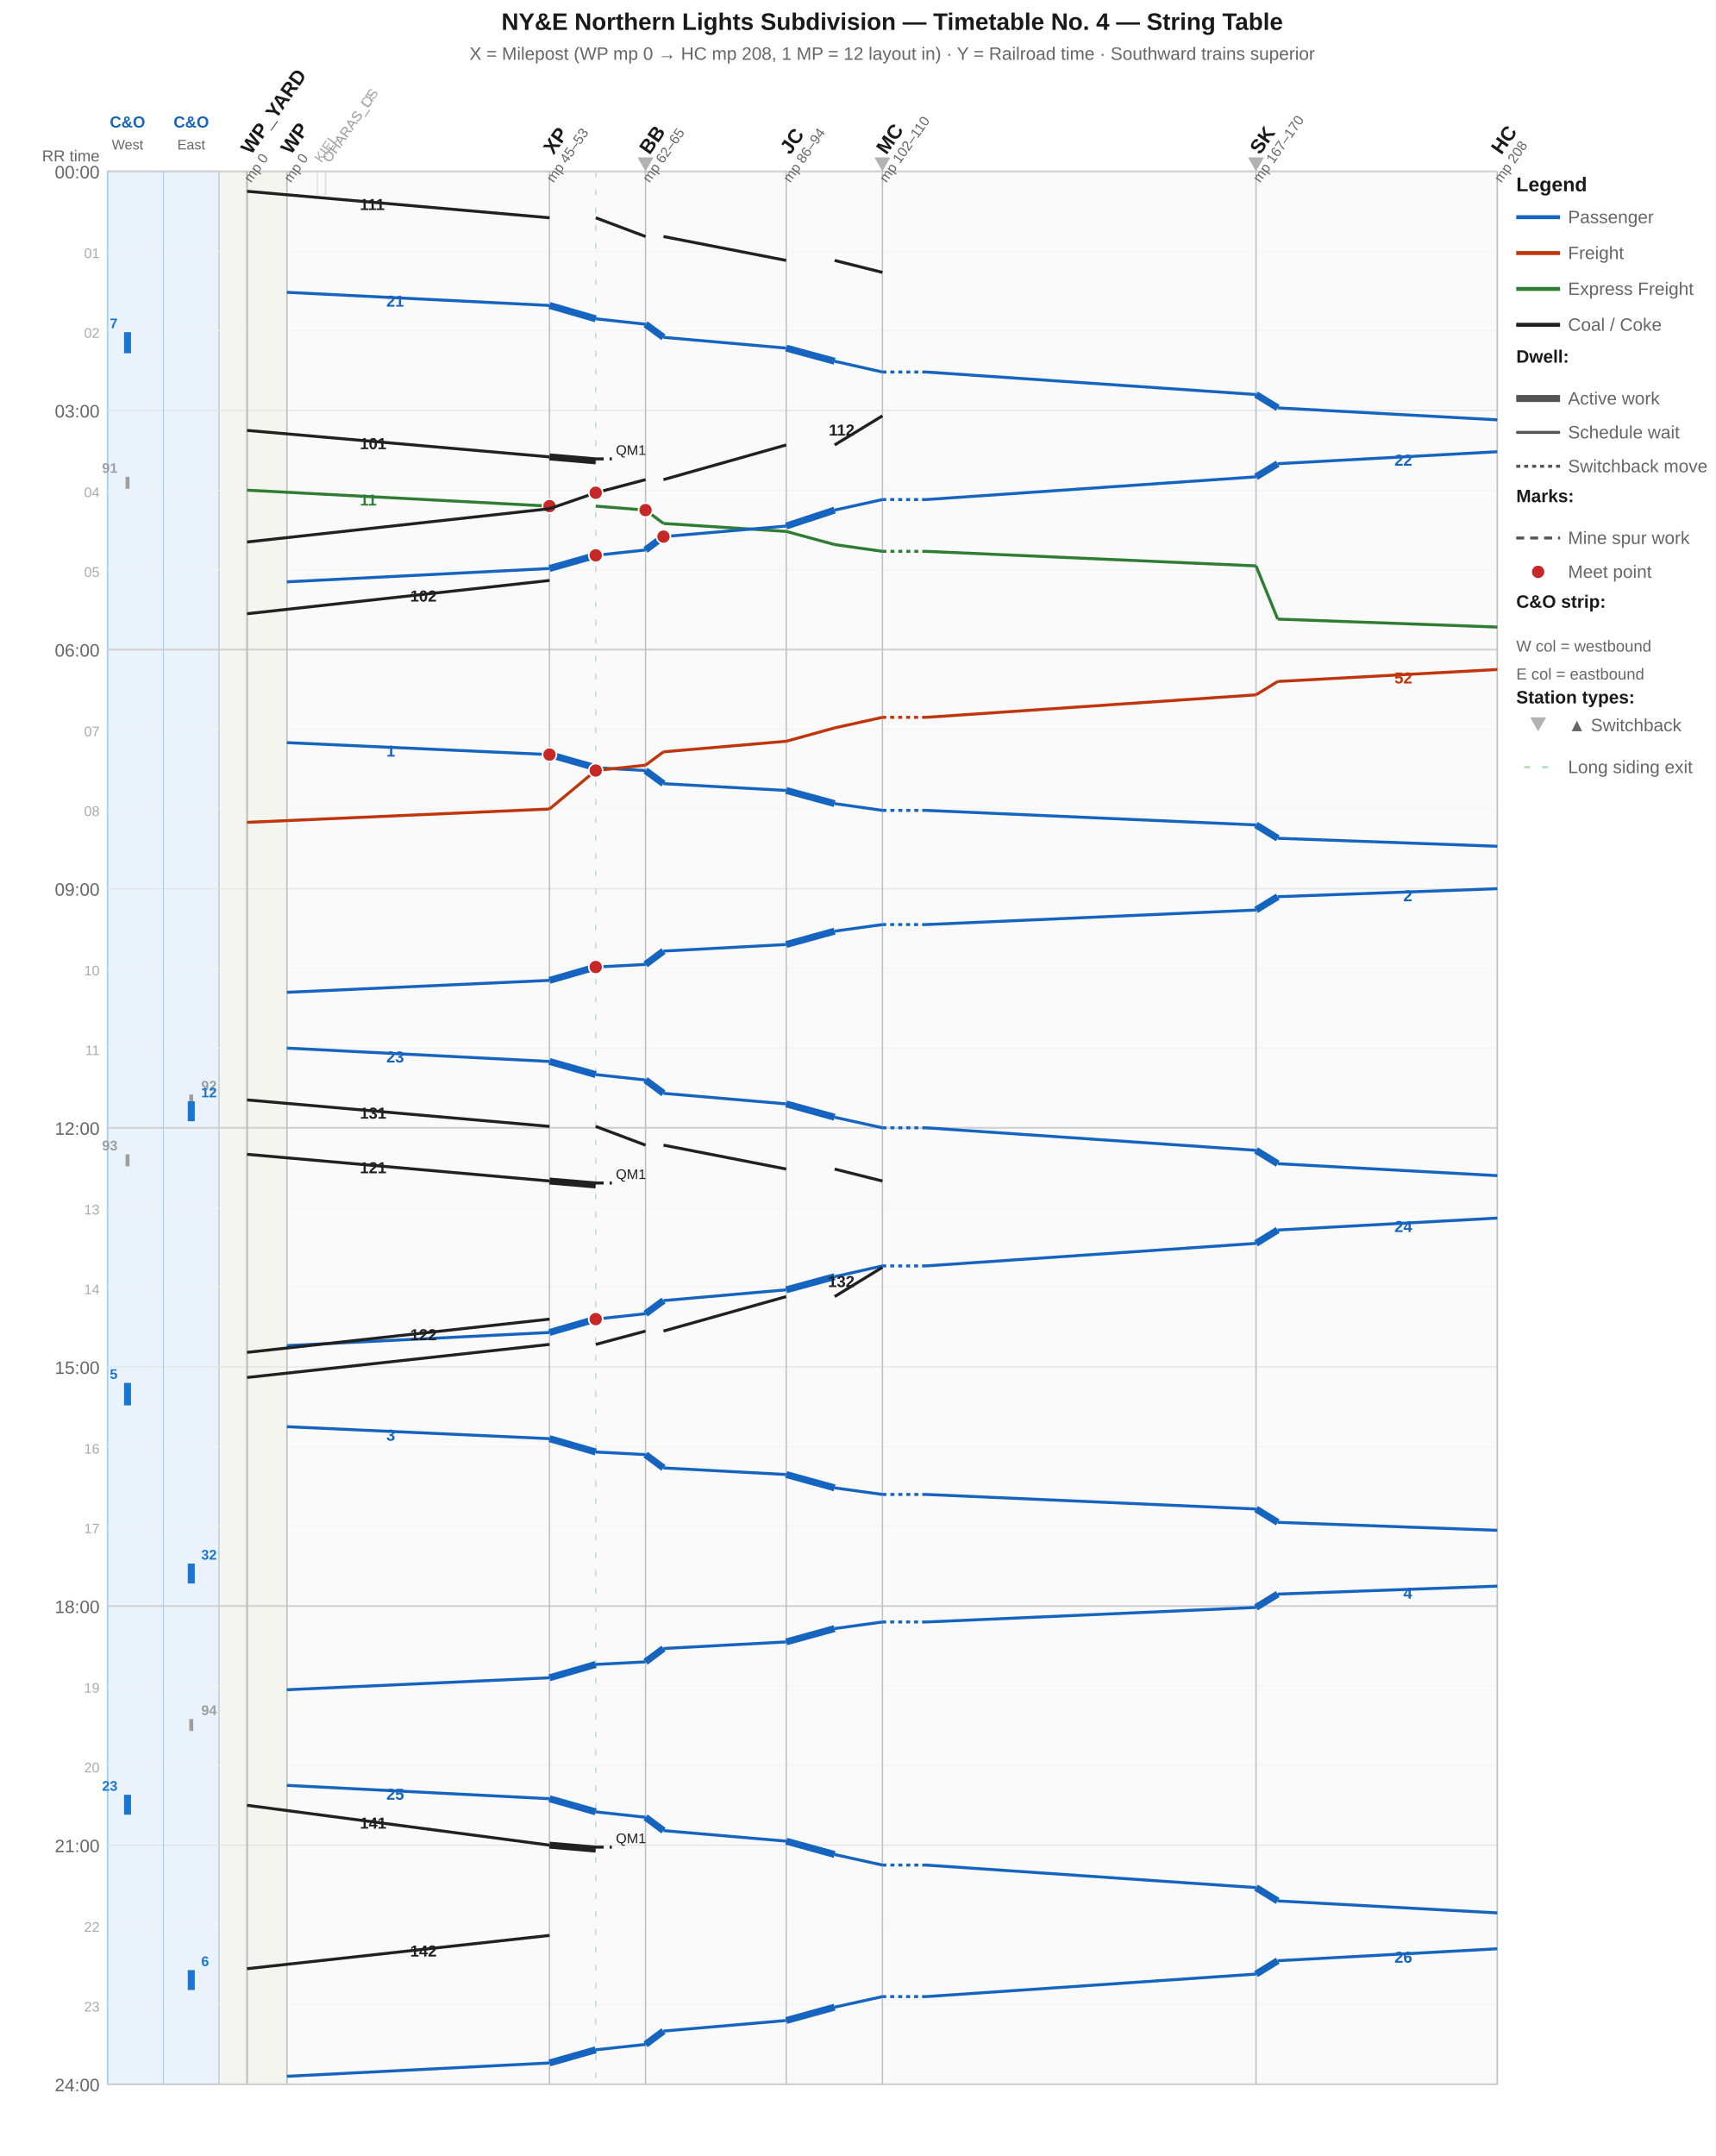
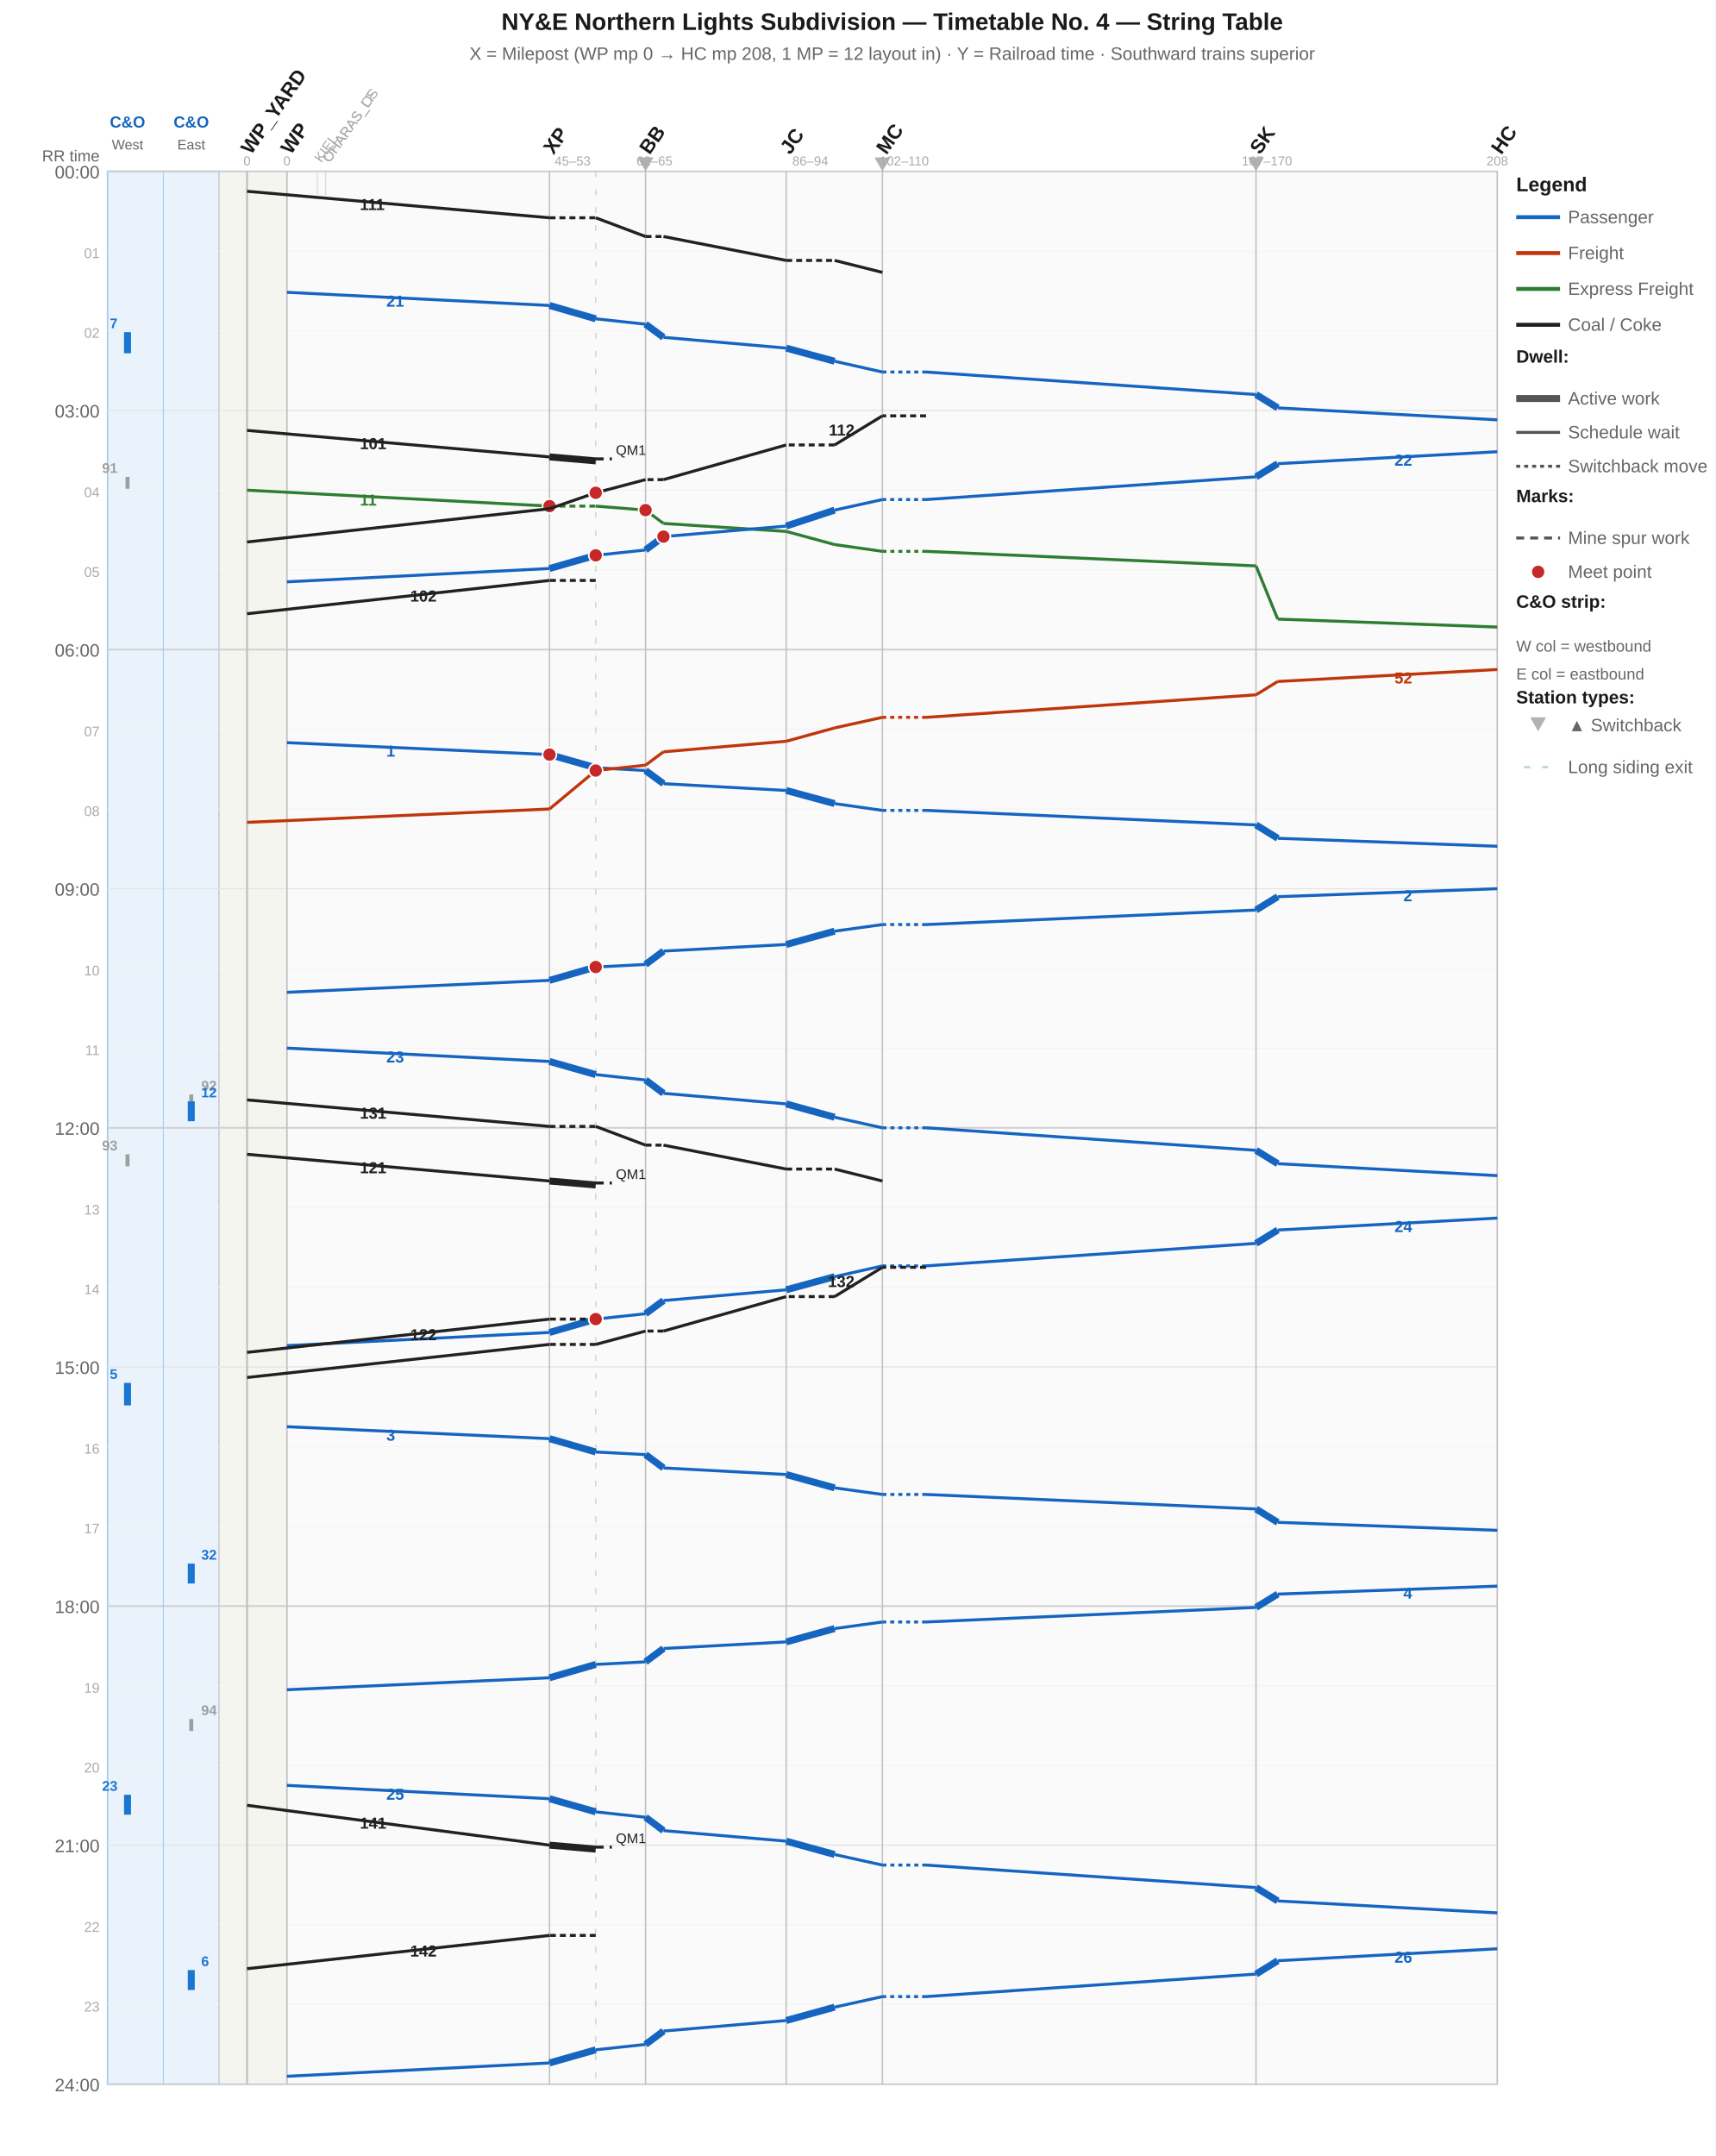
<svg xmlns="http://www.w3.org/2000/svg" width="861" height="1082" viewBox="0 0 861 1082">
  <rect x="0.0" y="0.0" width="861.0" height="1082.0" fill="#ffffff" stroke="none" stroke-width="0" rx="0" />
  <rect x="54.0" y="86.0" width="56.0" height="960.0" fill="#eaf3fb" stroke="#aaccee" stroke-width="0.8" rx="0" />
  <rect x="110.0" y="86.0" width="34.0" height="960.0" fill="#f5f5f0" stroke="#cccccc" stroke-width="0.5" rx="0" />
  <rect x="144.0" y="86.0" width="607.5" height="960.0" fill="#fafafa" stroke="#cccccc" stroke-width="0.5" rx="0" />
  <line x1="54.0" y1="86.0" x2="751.5" y2="86.0" stroke="#d0d0d0" stroke-width="0.9" />
  <line x1="54.0" y1="126.0" x2="751.5" y2="126.0" stroke="#f2f2f2" stroke-width="0.4" />
  <line x1="54.0" y1="166.0" x2="751.5" y2="166.0" stroke="#f2f2f2" stroke-width="0.4" />
  <line x1="54.0" y1="206.0" x2="751.5" y2="206.0" stroke="#e4e4e4" stroke-width="0.6" />
  <line x1="54.0" y1="246.0" x2="751.5" y2="246.0" stroke="#f2f2f2" stroke-width="0.4" />
  <line x1="54.0" y1="286.0" x2="751.5" y2="286.0" stroke="#f2f2f2" stroke-width="0.4" />
  <line x1="54.0" y1="326.0" x2="751.5" y2="326.0" stroke="#d0d0d0" stroke-width="0.9" />
  <line x1="54.0" y1="366.0" x2="751.5" y2="366.0" stroke="#f2f2f2" stroke-width="0.4" />
  <line x1="54.0" y1="406.0" x2="751.5" y2="406.0" stroke="#f2f2f2" stroke-width="0.4" />
  <line x1="54.0" y1="446.0" x2="751.5" y2="446.0" stroke="#e4e4e4" stroke-width="0.6" />
  <line x1="54.0" y1="486.0" x2="751.5" y2="486.0" stroke="#f2f2f2" stroke-width="0.4" />
  <line x1="54.0" y1="526.0" x2="751.5" y2="526.0" stroke="#f2f2f2" stroke-width="0.4" />
  <line x1="54.0" y1="566.0" x2="751.5" y2="566.0" stroke="#d0d0d0" stroke-width="0.9" />
  <line x1="54.0" y1="606.0" x2="751.5" y2="606.0" stroke="#f2f2f2" stroke-width="0.4" />
  <line x1="54.0" y1="646.0" x2="751.5" y2="646.0" stroke="#f2f2f2" stroke-width="0.4" />
  <line x1="54.0" y1="686.0" x2="751.5" y2="686.0" stroke="#e4e4e4" stroke-width="0.6" />
  <line x1="54.0" y1="726.0" x2="751.5" y2="726.0" stroke="#f2f2f2" stroke-width="0.4" />
  <line x1="54.0" y1="766.0" x2="751.5" y2="766.0" stroke="#f2f2f2" stroke-width="0.4" />
  <line x1="54.0" y1="806.0" x2="751.5" y2="806.0" stroke="#d0d0d0" stroke-width="0.9" />
  <line x1="54.0" y1="846.0" x2="751.5" y2="846.0" stroke="#f2f2f2" stroke-width="0.4" />
  <line x1="54.0" y1="886.0" x2="751.5" y2="886.0" stroke="#f2f2f2" stroke-width="0.4" />
  <line x1="54.0" y1="926.0" x2="751.5" y2="926.0" stroke="#e4e4e4" stroke-width="0.6" />
  <line x1="54.0" y1="966.0" x2="751.5" y2="966.0" stroke="#f2f2f2" stroke-width="0.4" />
  <line x1="54.0" y1="1006.0" x2="751.5" y2="1006.0" stroke="#f2f2f2" stroke-width="0.4" />
  <line x1="54.0" y1="1046.0" x2="751.5" y2="1046.0" stroke="#d0d0d0" stroke-width="0.9" />
  <line x1="144.0" y1="86.0" x2="144.0" y2="1046.0" stroke="#c0c0c0" stroke-width="0.7" />
  <text x="146.0" y="78.0" font-family="Arial,Helvetica,sans-serif" font-size="10" text-anchor="start" fill="#1a1a1a" font-weight="bold" transform="rotate(-55,146.0,78.0)">WP</text>
-   <text x="146.0" y="92.0" font-family="Arial,Helvetica,sans-serif" font-size="7" text-anchor="start" fill="#666666" font-weight="normal" transform="rotate(-55,146.0,92.0)">mp 0</text>
  <line x1="275.8" y1="86.0" x2="275.8" y2="1046.0" stroke="#c0c0c0" stroke-width="0.7" />
  <text x="277.8" y="78.0" font-family="Arial,Helvetica,sans-serif" font-size="10" text-anchor="start" fill="#1a1a1a" font-weight="bold" transform="rotate(-55,277.8,78.0)">XP</text>
-   <text x="277.8" y="92.0" font-family="Arial,Helvetica,sans-serif" font-size="7" text-anchor="start" fill="#666666" font-weight="normal" transform="rotate(-55,277.8,92.0)">mp 45–53</text>
  <line x1="324.0" y1="86.0" x2="324.0" y2="1046.0" stroke="#c0c0c0" stroke-width="0.7" />
  <polygon points="324.0,86 320.0,79 328.0,79" fill="#212121" opacity="0.35" />
  <text x="326.0" y="78.0" font-family="Arial,Helvetica,sans-serif" font-size="10" text-anchor="start" fill="#1a1a1a" font-weight="bold" transform="rotate(-55,326.0,78.0)">BB</text>
-   <text x="326.0" y="92.0" font-family="Arial,Helvetica,sans-serif" font-size="7" text-anchor="start" fill="#666666" font-weight="normal" transform="rotate(-55,326.0,92.0)">mp 62–65</text>
  <line x1="394.6" y1="86.0" x2="394.6" y2="1046.0" stroke="#c0c0c0" stroke-width="0.7" />
  <text x="396.6" y="78.0" font-family="Arial,Helvetica,sans-serif" font-size="10" text-anchor="start" fill="#1a1a1a" font-weight="bold" transform="rotate(-55,396.6,78.0)">JC</text>
-   <text x="396.6" y="92.0" font-family="Arial,Helvetica,sans-serif" font-size="7" text-anchor="start" fill="#666666" font-weight="normal" transform="rotate(-55,396.6,92.0)">mp 86–94</text>
  <line x1="442.9" y1="86.0" x2="442.9" y2="1046.0" stroke="#c0c0c0" stroke-width="0.7" />
  <polygon points="442.9,86 438.9,79 446.9,79" fill="#212121" opacity="0.35" />
  <text x="444.9" y="78.0" font-family="Arial,Helvetica,sans-serif" font-size="10" text-anchor="start" fill="#1a1a1a" font-weight="bold" transform="rotate(-55,444.9,78.0)">MC</text>
-   <text x="444.9" y="92.0" font-family="Arial,Helvetica,sans-serif" font-size="7" text-anchor="start" fill="#666666" font-weight="normal" transform="rotate(-55,444.9,92.0)">mp 102–110</text>
  <line x1="630.4" y1="86.0" x2="630.4" y2="1046.0" stroke="#c0c0c0" stroke-width="0.7" />
  <polygon points="630.4,86 626.4,79 634.4,79" fill="#212121" opacity="0.35" />
  <text x="632.4" y="78.0" font-family="Arial,Helvetica,sans-serif" font-size="10" text-anchor="start" fill="#1a1a1a" font-weight="bold" transform="rotate(-55,632.4,78.0)">SK</text>
-   <text x="632.4" y="92.0" font-family="Arial,Helvetica,sans-serif" font-size="7" text-anchor="start" fill="#666666" font-weight="normal" transform="rotate(-55,632.4,92.0)">mp 167–170</text>
  <line x1="751.5" y1="86.0" x2="751.5" y2="1046.0" stroke="#c0c0c0" stroke-width="0.7" />
  <text x="753.5" y="78.0" font-family="Arial,Helvetica,sans-serif" font-size="10" text-anchor="start" fill="#1a1a1a" font-weight="bold" transform="rotate(-55,753.5,78.0)">HC</text>
-   <text x="753.5" y="92.0" font-family="Arial,Helvetica,sans-serif" font-size="7" text-anchor="start" fill="#666666" font-weight="normal" transform="rotate(-55,753.5,92.0)">mp 208</text>
  <line x1="124.0" y1="86.0" x2="124.0" y2="1046.0" stroke="#c0c0c0" stroke-width="1.0" />
  <text x="126.0" y="78.0" font-family="Arial,Helvetica,sans-serif" font-size="10" text-anchor="start" fill="#1a1a1a" font-weight="bold" transform="rotate(-55,126.0,78.0)">WP_YARD</text>
-   <text x="126.0" y="92.0" font-family="Arial,Helvetica,sans-serif" font-size="7" text-anchor="start" fill="#666666" font-weight="normal" transform="rotate(-55,126.0,92.0)">mp 0</text>
+   <text x="144.0" y="83.0" font-family="Arial,Helvetica,sans-serif" font-size="6.5" text-anchor="middle" fill="#aaaaaa" font-weight="normal">0</text>
+   <text x="287.4" y="83.0" font-family="Arial,Helvetica,sans-serif" font-size="6.5" text-anchor="middle" fill="#aaaaaa" font-weight="normal">45–53</text>
+   <text x="328.5" y="83.0" font-family="Arial,Helvetica,sans-serif" font-size="6.5" text-anchor="middle" fill="#aaaaaa" font-weight="normal">62–65</text>
+   <text x="406.7" y="83.0" font-family="Arial,Helvetica,sans-serif" font-size="6.5" text-anchor="middle" fill="#aaaaaa" font-weight="normal">86–94</text>
+   <text x="453.8" y="83.0" font-family="Arial,Helvetica,sans-serif" font-size="6.5" text-anchor="middle" fill="#aaaaaa" font-weight="normal">102–110</text>
+   <text x="635.9" y="83.0" font-family="Arial,Helvetica,sans-serif" font-size="6.5" text-anchor="middle" fill="#aaaaaa" font-weight="normal">167–170</text>
+   <text x="751.5" y="83.0" font-family="Arial,Helvetica,sans-serif" font-size="6.5" text-anchor="middle" fill="#aaaaaa" font-weight="normal">208</text>
+   <text x="124.0" y="83.0" font-family="Arial,Helvetica,sans-serif" font-size="6.5" text-anchor="middle" fill="#aaaaaa" font-weight="normal">0</text>
  <line x1="299.0" y1="86.0" x2="299.0" y2="1046.0" stroke="#bbddbb" stroke-width="0.6" stroke-dasharray="3,6" />
  <line x1="159.3" y1="86.0" x2="159.3" y2="98.0" stroke="#dddddd" stroke-width="0.6" />
  <text x="161.3" y="82.0" font-family="Arial,Helvetica,sans-serif" font-size="7" text-anchor="start" fill="#aaaaaa" font-weight="normal" transform="rotate(-55,161.3,82.0)">KIEL</text>
  <line x1="163.4" y1="86.0" x2="163.4" y2="98.0" stroke="#dddddd" stroke-width="0.6" />
  <text x="165.4" y="82.0" font-family="Arial,Helvetica,sans-serif" font-size="7" text-anchor="start" fill="#aaaaaa" font-weight="normal" transform="rotate(-55,165.4,82.0)">OHARAS_LF</text>
  <line x1="163.4" y1="86.0" x2="163.4" y2="98.0" stroke="#dddddd" stroke-width="0.6" />
  <text x="165.4" y="82.0" font-family="Arial,Helvetica,sans-serif" font-size="7" text-anchor="start" fill="#aaaaaa" font-weight="normal" transform="rotate(-55,165.4,82.0)">OHARAS_CS</text>
  <line x1="82.0" y1="86.0" x2="82.0" y2="1046.0" stroke="#aaccee" stroke-width="0.5" />
  <text x="64.0" y="64.0" font-family="Arial,Helvetica,sans-serif" font-size="8" text-anchor="middle" fill="#1565c0" font-weight="bold">C&amp;O</text>
  <text x="64.0" y="75.0" font-family="Arial,Helvetica,sans-serif" font-size="7" text-anchor="middle" fill="#666666" font-weight="normal">West</text>
  <text x="96.0" y="64.0" font-family="Arial,Helvetica,sans-serif" font-size="8" text-anchor="middle" fill="#1565c0" font-weight="bold">C&amp;O</text>
  <text x="96.0" y="75.0" font-family="Arial,Helvetica,sans-serif" font-size="7" text-anchor="middle" fill="#666666" font-weight="normal">East</text>
  <text x="50.0" y="89.5" font-family="Arial,Helvetica,sans-serif" font-size="9" text-anchor="end" fill="#666666" font-weight="normal">00:00</text>
  <text x="50.0" y="129.5" font-family="Arial,Helvetica,sans-serif" font-size="7" text-anchor="end" fill="#aaaaaa" font-weight="normal">01</text>
  <text x="50.0" y="169.5" font-family="Arial,Helvetica,sans-serif" font-size="7" text-anchor="end" fill="#aaaaaa" font-weight="normal">02</text>
  <text x="50.0" y="209.5" font-family="Arial,Helvetica,sans-serif" font-size="9" text-anchor="end" fill="#666666" font-weight="normal">03:00</text>
  <text x="50.0" y="249.5" font-family="Arial,Helvetica,sans-serif" font-size="7" text-anchor="end" fill="#aaaaaa" font-weight="normal">04</text>
  <text x="50.0" y="289.5" font-family="Arial,Helvetica,sans-serif" font-size="7" text-anchor="end" fill="#aaaaaa" font-weight="normal">05</text>
  <text x="50.0" y="329.5" font-family="Arial,Helvetica,sans-serif" font-size="9" text-anchor="end" fill="#666666" font-weight="normal">06:00</text>
  <text x="50.0" y="369.5" font-family="Arial,Helvetica,sans-serif" font-size="7" text-anchor="end" fill="#aaaaaa" font-weight="normal">07</text>
  <text x="50.0" y="409.5" font-family="Arial,Helvetica,sans-serif" font-size="7" text-anchor="end" fill="#aaaaaa" font-weight="normal">08</text>
  <text x="50.0" y="449.5" font-family="Arial,Helvetica,sans-serif" font-size="9" text-anchor="end" fill="#666666" font-weight="normal">09:00</text>
  <text x="50.0" y="489.5" font-family="Arial,Helvetica,sans-serif" font-size="7" text-anchor="end" fill="#aaaaaa" font-weight="normal">10</text>
  <text x="50.0" y="529.5" font-family="Arial,Helvetica,sans-serif" font-size="7" text-anchor="end" fill="#aaaaaa" font-weight="normal">11</text>
  <text x="50.0" y="569.5" font-family="Arial,Helvetica,sans-serif" font-size="9" text-anchor="end" fill="#666666" font-weight="normal">12:00</text>
  <text x="50.0" y="609.5" font-family="Arial,Helvetica,sans-serif" font-size="7" text-anchor="end" fill="#aaaaaa" font-weight="normal">13</text>
  <text x="50.0" y="649.5" font-family="Arial,Helvetica,sans-serif" font-size="7" text-anchor="end" fill="#aaaaaa" font-weight="normal">14</text>
  <text x="50.0" y="689.5" font-family="Arial,Helvetica,sans-serif" font-size="9" text-anchor="end" fill="#666666" font-weight="normal">15:00</text>
  <text x="50.0" y="729.5" font-family="Arial,Helvetica,sans-serif" font-size="7" text-anchor="end" fill="#aaaaaa" font-weight="normal">16</text>
  <text x="50.0" y="769.5" font-family="Arial,Helvetica,sans-serif" font-size="7" text-anchor="end" fill="#aaaaaa" font-weight="normal">17</text>
  <text x="50.0" y="809.5" font-family="Arial,Helvetica,sans-serif" font-size="9" text-anchor="end" fill="#666666" font-weight="normal">18:00</text>
  <text x="50.0" y="849.5" font-family="Arial,Helvetica,sans-serif" font-size="7" text-anchor="end" fill="#aaaaaa" font-weight="normal">19</text>
  <text x="50.0" y="889.5" font-family="Arial,Helvetica,sans-serif" font-size="7" text-anchor="end" fill="#aaaaaa" font-weight="normal">20</text>
  <text x="50.0" y="929.5" font-family="Arial,Helvetica,sans-serif" font-size="9" text-anchor="end" fill="#666666" font-weight="normal">21:00</text>
  <text x="50.0" y="969.5" font-family="Arial,Helvetica,sans-serif" font-size="7" text-anchor="end" fill="#aaaaaa" font-weight="normal">22</text>
  <text x="50.0" y="1009.5" font-family="Arial,Helvetica,sans-serif" font-size="7" text-anchor="end" fill="#aaaaaa" font-weight="normal">23</text>
  <text x="50.0" y="1049.5" font-family="Arial,Helvetica,sans-serif" font-size="9" text-anchor="end" fill="#666666" font-weight="normal">24:00</text>
  <text x="447.8" y="15.0" font-family="Arial,Helvetica,sans-serif" font-size="12" text-anchor="middle" fill="#1a1a1a" font-weight="bold">NY&amp;E Northern Lights Subdivision — Timetable No. 4 — String Table</text>
  <text x="447.8" y="30.0" font-family="Arial,Helvetica,sans-serif" font-size="9" text-anchor="middle" fill="#666666" font-weight="normal">X = Milepost (WP mp 0 → HC mp 208, 1 MP = 12 layout in)  ·  Y = Railroad time  ·  Southward trains superior</text>
  <text x="50.0" y="81.0" font-family="Arial,Helvetica,sans-serif" font-size="8" text-anchor="end" fill="#666666" font-weight="normal">RR time</text>
  <line x1="144.0" y1="372.7" x2="275.8" y2="378.7" stroke="#1565c0" stroke-width="1.5" />
  <line x1="275.8" y1="378.7" x2="299.0" y2="385.3" stroke="#1565c0" stroke-width="3.5" />
  <circle cx="275.8" cy="378.7" r="3.5" fill="#c62828" stroke="white" stroke-width="0.8" />
  <line x1="299.0" y1="385.3" x2="324.0" y2="386.7" stroke="#1565c0" stroke-width="1.5" />
  <line x1="324.0" y1="386.7" x2="333.0" y2="393.3" stroke="#1565c0" stroke-width="3.5" />
  <line x1="333.0" y1="393.3" x2="394.6" y2="396.7" stroke="#1565c0" stroke-width="1.5" />
  <line x1="394.6" y1="396.7" x2="418.9" y2="403.3" stroke="#1565c0" stroke-width="3.5" />
  <line x1="418.9" y1="403.3" x2="442.9" y2="406.7" stroke="#1565c0" stroke-width="1.5" />
  <line x1="442.9" y1="406.7" x2="464.8" y2="406.7" stroke="#1565c0" stroke-width="1.5" stroke-dasharray="2,2" />
  <line x1="464.8" y1="406.7" x2="630.4" y2="414.0" stroke="#1565c0" stroke-width="1.5" />
  <line x1="630.4" y1="414.0" x2="641.3" y2="420.7" stroke="#1565c0" stroke-width="3.5" />
  <line x1="641.3" y1="420.7" x2="751.5" y2="424.7" stroke="#1565c0" stroke-width="1.5" />
  <text x="193.9" y="379.7" font-family="Arial,Helvetica,sans-serif" font-size="8" text-anchor="start" fill="#1565c0" font-weight="bold">1</text>
  <line x1="144.0" y1="716.0" x2="275.8" y2="722.0" stroke="#1565c0" stroke-width="1.5" />
  <line x1="275.8" y1="722.0" x2="299.0" y2="728.7" stroke="#1565c0" stroke-width="3.5" />
  <line x1="299.0" y1="728.7" x2="324.0" y2="730.0" stroke="#1565c0" stroke-width="1.5" />
  <line x1="324.0" y1="730.0" x2="333.0" y2="736.7" stroke="#1565c0" stroke-width="3.5" />
  <line x1="333.0" y1="736.7" x2="394.6" y2="740.0" stroke="#1565c0" stroke-width="1.5" />
  <line x1="394.6" y1="740.0" x2="418.9" y2="746.7" stroke="#1565c0" stroke-width="3.5" />
  <line x1="418.9" y1="746.7" x2="442.9" y2="750.0" stroke="#1565c0" stroke-width="1.5" />
  <line x1="442.9" y1="750.0" x2="464.8" y2="750.0" stroke="#1565c0" stroke-width="1.5" stroke-dasharray="2,2" />
  <line x1="464.8" y1="750.0" x2="630.4" y2="757.3" stroke="#1565c0" stroke-width="1.5" />
  <line x1="630.4" y1="757.3" x2="641.3" y2="764.0" stroke="#1565c0" stroke-width="3.5" />
  <line x1="641.3" y1="764.0" x2="751.5" y2="768.0" stroke="#1565c0" stroke-width="1.5" />
  <text x="193.9" y="723.0" font-family="Arial,Helvetica,sans-serif" font-size="8" text-anchor="start" fill="#1565c0" font-weight="bold">3</text>
  <line x1="124.0" y1="246.0" x2="275.8" y2="254.0" stroke="#2e7d32" stroke-width="1.5" />
+   <line x1="275.8" y1="254.0" x2="299.0" y2="254.0" stroke="#2e7d32" stroke-width="1.5" stroke-dasharray="3,2" />
  <circle cx="275.8" cy="254.0" r="3.5" fill="#c62828" stroke="white" stroke-width="0.8" />
  <line x1="299.0" y1="254.0" x2="324.0" y2="256.0" stroke="#2e7d32" stroke-width="1.5" />
  <line x1="324.0" y1="256.0" x2="333.0" y2="262.7" stroke="#2e7d32" stroke-width="1.5" />
  <circle cx="324.0" cy="256.0" r="3.5" fill="#c62828" stroke="white" stroke-width="0.8" />
  <line x1="333.0" y1="262.7" x2="394.6" y2="266.7" stroke="#2e7d32" stroke-width="1.5" />
  <line x1="394.6" y1="266.7" x2="418.9" y2="273.3" stroke="#2e7d32" stroke-width="1.5" />
  <line x1="418.9" y1="273.3" x2="442.9" y2="276.7" stroke="#2e7d32" stroke-width="1.5" />
  <line x1="442.9" y1="276.7" x2="464.8" y2="276.7" stroke="#2e7d32" stroke-width="1.5" stroke-dasharray="2,2" />
  <line x1="464.8" y1="276.7" x2="630.4" y2="284.0" stroke="#2e7d32" stroke-width="1.5" />
  <line x1="630.4" y1="284.0" x2="641.3" y2="310.7" stroke="#2e7d32" stroke-width="1.5" />
  <line x1="641.3" y1="310.7" x2="751.5" y2="314.7" stroke="#2e7d32" stroke-width="1.5" />
  <text x="180.6" y="253.7" font-family="Arial,Helvetica,sans-serif" font-size="8" text-anchor="start" fill="#2e7d32" font-weight="bold">11</text>
  <line x1="144.0" y1="146.7" x2="275.8" y2="153.3" stroke="#1565c0" stroke-width="1.5" />
  <line x1="275.8" y1="153.3" x2="299.0" y2="160.0" stroke="#1565c0" stroke-width="3.5" />
  <line x1="299.0" y1="160.0" x2="324.0" y2="162.7" stroke="#1565c0" stroke-width="1.5" />
  <line x1="324.0" y1="162.7" x2="333.0" y2="169.3" stroke="#1565c0" stroke-width="3.5" />
  <line x1="333.0" y1="169.3" x2="394.6" y2="174.7" stroke="#1565c0" stroke-width="1.5" />
  <line x1="394.6" y1="174.7" x2="418.9" y2="181.3" stroke="#1565c0" stroke-width="3.5" />
  <line x1="418.9" y1="181.3" x2="442.9" y2="186.7" stroke="#1565c0" stroke-width="1.5" />
  <line x1="442.9" y1="186.7" x2="464.8" y2="186.7" stroke="#1565c0" stroke-width="1.5" stroke-dasharray="2,2" />
  <line x1="464.8" y1="186.7" x2="630.4" y2="198.0" stroke="#1565c0" stroke-width="1.5" />
  <line x1="630.4" y1="198.0" x2="641.3" y2="204.7" stroke="#1565c0" stroke-width="3.5" />
  <line x1="641.3" y1="204.7" x2="751.5" y2="210.7" stroke="#1565c0" stroke-width="1.5" />
  <text x="193.9" y="153.9" font-family="Arial,Helvetica,sans-serif" font-size="8" text-anchor="start" fill="#1565c0" font-weight="bold">21</text>
  <line x1="144.0" y1="526.0" x2="275.8" y2="532.7" stroke="#1565c0" stroke-width="1.5" />
  <line x1="275.8" y1="532.7" x2="299.0" y2="539.3" stroke="#1565c0" stroke-width="3.5" />
  <line x1="299.0" y1="539.3" x2="324.0" y2="542.0" stroke="#1565c0" stroke-width="1.5" />
  <line x1="324.0" y1="542.0" x2="333.0" y2="548.7" stroke="#1565c0" stroke-width="3.5" />
  <line x1="333.0" y1="548.7" x2="394.6" y2="554.0" stroke="#1565c0" stroke-width="1.5" />
  <line x1="394.6" y1="554.0" x2="418.9" y2="560.7" stroke="#1565c0" stroke-width="3.5" />
  <line x1="418.9" y1="560.7" x2="442.9" y2="566.0" stroke="#1565c0" stroke-width="1.5" />
  <line x1="442.9" y1="566.0" x2="464.8" y2="566.0" stroke="#1565c0" stroke-width="1.5" stroke-dasharray="2,2" />
  <line x1="464.8" y1="566.0" x2="630.4" y2="577.3" stroke="#1565c0" stroke-width="1.5" />
  <line x1="630.4" y1="577.3" x2="641.3" y2="584.0" stroke="#1565c0" stroke-width="3.5" />
  <line x1="641.3" y1="584.0" x2="751.5" y2="590.0" stroke="#1565c0" stroke-width="1.5" />
  <text x="193.9" y="533.2" font-family="Arial,Helvetica,sans-serif" font-size="8" text-anchor="start" fill="#1565c0" font-weight="bold">23</text>
  <line x1="144.0" y1="896.0" x2="275.8" y2="902.7" stroke="#1565c0" stroke-width="1.5" />
  <line x1="275.8" y1="902.7" x2="299.0" y2="909.3" stroke="#1565c0" stroke-width="3.5" />
  <line x1="299.0" y1="909.3" x2="324.0" y2="912.0" stroke="#1565c0" stroke-width="1.5" />
  <line x1="324.0" y1="912.0" x2="333.0" y2="918.7" stroke="#1565c0" stroke-width="3.5" />
  <line x1="333.0" y1="918.7" x2="394.6" y2="924.0" stroke="#1565c0" stroke-width="1.5" />
  <line x1="394.6" y1="924.0" x2="418.9" y2="930.7" stroke="#1565c0" stroke-width="3.5" />
  <line x1="418.9" y1="930.7" x2="442.9" y2="936.0" stroke="#1565c0" stroke-width="1.5" />
  <line x1="442.9" y1="936.0" x2="464.8" y2="936.0" stroke="#1565c0" stroke-width="1.5" stroke-dasharray="2,2" />
  <line x1="464.8" y1="936.0" x2="630.4" y2="947.3" stroke="#1565c0" stroke-width="1.5" />
  <line x1="630.4" y1="947.3" x2="641.3" y2="954.0" stroke="#1565c0" stroke-width="3.5" />
  <line x1="641.3" y1="954.0" x2="751.5" y2="960.0" stroke="#1565c0" stroke-width="1.5" />
  <text x="193.9" y="903.2" font-family="Arial,Helvetica,sans-serif" font-size="8" text-anchor="start" fill="#1565c0" font-weight="bold">25</text>
  <line x1="124.0" y1="216.0" x2="275.8" y2="229.3" stroke="#212121" stroke-width="1.5" />
  <line x1="275.8" y1="229.3" x2="299.0" y2="231.3" stroke="#212121" stroke-width="3.5" />
  <line x1="299.0" y1="230.3" x2="307.1" y2="230.3" stroke="#212121" stroke-width="1.5" stroke-dasharray="4,3" />
  <text x="309.1" y="228.3" font-family="Arial,Helvetica,sans-serif" font-size="7" text-anchor="start" fill="#212121" font-weight="normal">QM1</text>
  <text x="180.6" y="225.4" font-family="Arial,Helvetica,sans-serif" font-size="8" text-anchor="start" fill="#212121" font-weight="bold">101</text>
  <line x1="124.0" y1="96.0" x2="275.8" y2="109.3" stroke="#212121" stroke-width="1.5" />
+   <line x1="275.8" y1="109.3" x2="299.0" y2="109.3" stroke="#212121" stroke-width="1.5" stroke-dasharray="3,2" />
  <line x1="299.0" y1="109.3" x2="324.0" y2="118.7" stroke="#212121" stroke-width="1.5" />
+   <line x1="324.0" y1="118.7" x2="333.0" y2="118.7" stroke="#212121" stroke-width="1.5" stroke-dasharray="3,2" />
  <line x1="333.0" y1="118.7" x2="394.6" y2="130.7" stroke="#212121" stroke-width="1.5" />
+   <line x1="394.6" y1="130.7" x2="418.9" y2="130.7" stroke="#212121" stroke-width="1.5" stroke-dasharray="3,2" />
  <line x1="418.9" y1="130.7" x2="442.9" y2="136.7" stroke="#212121" stroke-width="1.5" />
  <text x="180.6" y="105.4" font-family="Arial,Helvetica,sans-serif" font-size="8" text-anchor="start" fill="#212121" font-weight="bold">111</text>
  <line x1="124.0" y1="579.3" x2="275.8" y2="592.7" stroke="#212121" stroke-width="1.5" />
  <line x1="275.8" y1="592.7" x2="299.0" y2="594.7" stroke="#212121" stroke-width="3.5" />
  <line x1="299.0" y1="593.7" x2="307.1" y2="593.7" stroke="#212121" stroke-width="1.5" stroke-dasharray="4,3" />
  <text x="309.1" y="591.7" font-family="Arial,Helvetica,sans-serif" font-size="7" text-anchor="start" fill="#212121" font-weight="normal">QM1</text>
  <text x="180.6" y="588.8" font-family="Arial,Helvetica,sans-serif" font-size="8" text-anchor="start" fill="#212121" font-weight="bold">121</text>
  <line x1="124.0" y1="552.0" x2="275.8" y2="565.3" stroke="#212121" stroke-width="1.5" />
+   <line x1="275.8" y1="565.3" x2="299.0" y2="565.3" stroke="#212121" stroke-width="1.5" stroke-dasharray="3,2" />
  <line x1="299.0" y1="565.3" x2="324.0" y2="574.7" stroke="#212121" stroke-width="1.5" />
+   <line x1="324.0" y1="574.7" x2="333.0" y2="574.7" stroke="#212121" stroke-width="1.5" stroke-dasharray="3,2" />
  <line x1="333.0" y1="574.7" x2="394.6" y2="586.7" stroke="#212121" stroke-width="1.5" />
+   <line x1="394.6" y1="586.7" x2="418.9" y2="586.7" stroke="#212121" stroke-width="1.5" stroke-dasharray="3,2" />
  <line x1="418.9" y1="586.7" x2="442.9" y2="592.7" stroke="#212121" stroke-width="1.5" />
  <text x="180.6" y="561.4" font-family="Arial,Helvetica,sans-serif" font-size="8" text-anchor="start" fill="#212121" font-weight="bold">131</text>
  <line x1="124.0" y1="906.0" x2="275.8" y2="926.0" stroke="#212121" stroke-width="1.5" />
  <line x1="275.8" y1="926.0" x2="299.0" y2="928.0" stroke="#212121" stroke-width="3.5" />
  <line x1="299.0" y1="927.0" x2="307.1" y2="927.0" stroke="#212121" stroke-width="1.5" stroke-dasharray="4,3" />
  <text x="309.1" y="925.0" font-family="Arial,Helvetica,sans-serif" font-size="7" text-anchor="start" fill="#212121" font-weight="normal">QM1</text>
  <text x="180.6" y="917.7" font-family="Arial,Helvetica,sans-serif" font-size="8" text-anchor="start" fill="#212121" font-weight="bold">141</text>
  <line x1="751.5" y1="446.0" x2="641.3" y2="450.0" stroke="#1565c0" stroke-width="1.5" />
  <line x1="641.3" y1="450.0" x2="630.4" y2="456.7" stroke="#1565c0" stroke-width="3.5" />
  <line x1="630.4" y1="456.7" x2="464.8" y2="464.0" stroke="#1565c0" stroke-width="1.5" />
  <line x1="464.8" y1="464.0" x2="442.9" y2="464.0" stroke="#1565c0" stroke-width="1.5" stroke-dasharray="2,2" />
  <line x1="442.9" y1="464.0" x2="418.9" y2="467.3" stroke="#1565c0" stroke-width="1.5" />
  <line x1="418.9" y1="467.3" x2="394.6" y2="474.0" stroke="#1565c0" stroke-width="3.5" />
  <line x1="394.6" y1="474.0" x2="333.0" y2="477.3" stroke="#1565c0" stroke-width="1.5" />
  <line x1="333.0" y1="477.3" x2="324.0" y2="484.0" stroke="#1565c0" stroke-width="3.5" />
  <line x1="324.0" y1="484.0" x2="299.0" y2="485.3" stroke="#1565c0" stroke-width="1.5" />
  <line x1="299.0" y1="485.3" x2="275.8" y2="492.0" stroke="#1565c0" stroke-width="3.5" />
  <circle cx="299.0" cy="485.3" r="3.5" fill="#c62828" stroke="white" stroke-width="0.8" />
  <line x1="275.8" y1="492.0" x2="144.0" y2="498.0" stroke="#1565c0" stroke-width="1.5" />
  <text x="708.8" y="452.3" font-family="Arial,Helvetica,sans-serif" font-size="8" text-anchor="end" fill="#1565c0" font-weight="bold">2</text>
  <line x1="751.5" y1="796.0" x2="641.3" y2="800.0" stroke="#1565c0" stroke-width="1.5" />
  <line x1="641.3" y1="800.0" x2="630.4" y2="806.7" stroke="#1565c0" stroke-width="3.5" />
  <line x1="630.4" y1="806.7" x2="464.8" y2="814.0" stroke="#1565c0" stroke-width="1.5" />
  <line x1="464.8" y1="814.0" x2="442.9" y2="814.0" stroke="#1565c0" stroke-width="1.5" stroke-dasharray="2,2" />
  <line x1="442.9" y1="814.0" x2="418.9" y2="817.3" stroke="#1565c0" stroke-width="1.5" />
  <line x1="418.9" y1="817.3" x2="394.6" y2="824.0" stroke="#1565c0" stroke-width="3.5" />
  <line x1="394.6" y1="824.0" x2="333.0" y2="827.3" stroke="#1565c0" stroke-width="1.5" />
  <line x1="333.0" y1="827.3" x2="324.0" y2="834.0" stroke="#1565c0" stroke-width="3.5" />
  <line x1="324.0" y1="834.0" x2="299.0" y2="835.3" stroke="#1565c0" stroke-width="1.5" />
  <line x1="299.0" y1="835.3" x2="275.8" y2="842.0" stroke="#1565c0" stroke-width="3.5" />
  <line x1="275.8" y1="842.0" x2="144.0" y2="848.0" stroke="#1565c0" stroke-width="1.5" />
  <text x="708.8" y="802.3" font-family="Arial,Helvetica,sans-serif" font-size="8" text-anchor="end" fill="#1565c0" font-weight="bold">4</text>
  <line x1="751.5" y1="336.0" x2="641.3" y2="342.0" stroke="#bf360c" stroke-width="1.5" />
  <line x1="641.3" y1="342.0" x2="630.4" y2="348.7" stroke="#bf360c" stroke-width="1.5" />
  <line x1="630.4" y1="348.7" x2="464.8" y2="360.0" stroke="#bf360c" stroke-width="1.5" />
  <line x1="464.8" y1="360.0" x2="442.9" y2="360.0" stroke="#bf360c" stroke-width="1.5" stroke-dasharray="2,2" />
  <line x1="442.9" y1="360.0" x2="418.9" y2="365.3" stroke="#bf360c" stroke-width="1.5" />
  <line x1="418.9" y1="365.3" x2="394.6" y2="372.0" stroke="#bf360c" stroke-width="1.5" />
  <line x1="394.6" y1="372.0" x2="333.0" y2="377.3" stroke="#bf360c" stroke-width="1.5" />
  <line x1="333.0" y1="377.3" x2="324.0" y2="384.0" stroke="#bf360c" stroke-width="1.5" />
  <line x1="324.0" y1="384.0" x2="299.0" y2="386.7" stroke="#bf360c" stroke-width="1.5" />
  <line x1="299.0" y1="386.7" x2="275.8" y2="406.0" stroke="#bf360c" stroke-width="1.5" />
  <circle cx="299.0" cy="386.7" r="3.5" fill="#c62828" stroke="white" stroke-width="0.8" />
  <line x1="275.8" y1="406.0" x2="124.0" y2="412.7" stroke="#bf360c" stroke-width="1.5" />
  <text x="708.8" y="343.0" font-family="Arial,Helvetica,sans-serif" font-size="8" text-anchor="end" fill="#bf360c" font-weight="bold">52</text>
  <line x1="751.5" y1="226.7" x2="641.3" y2="232.7" stroke="#1565c0" stroke-width="1.5" />
  <line x1="641.3" y1="232.7" x2="630.4" y2="239.3" stroke="#1565c0" stroke-width="3.5" />
  <line x1="630.4" y1="239.3" x2="464.8" y2="250.7" stroke="#1565c0" stroke-width="1.5" />
  <line x1="464.8" y1="250.7" x2="442.9" y2="250.7" stroke="#1565c0" stroke-width="1.5" stroke-dasharray="2,2" />
  <line x1="442.9" y1="250.7" x2="418.9" y2="256.0" stroke="#1565c0" stroke-width="1.5" />
  <line x1="418.9" y1="256.0" x2="394.6" y2="264.0" stroke="#1565c0" stroke-width="3.5" />
  <line x1="394.6" y1="264.0" x2="333.0" y2="269.3" stroke="#1565c0" stroke-width="1.5" />
  <line x1="333.0" y1="269.3" x2="324.0" y2="276.0" stroke="#1565c0" stroke-width="3.5" />
  <circle cx="333.0" cy="269.3" r="3.5" fill="#c62828" stroke="white" stroke-width="0.8" />
  <line x1="324.0" y1="276.0" x2="299.0" y2="278.7" stroke="#1565c0" stroke-width="1.5" />
  <line x1="299.0" y1="278.7" x2="275.8" y2="285.3" stroke="#1565c0" stroke-width="3.5" />
  <circle cx="299.0" cy="278.7" r="3.5" fill="#c62828" stroke="white" stroke-width="0.8" />
  <line x1="275.8" y1="285.3" x2="144.0" y2="292.0" stroke="#1565c0" stroke-width="1.5" />
  <text x="708.8" y="233.7" font-family="Arial,Helvetica,sans-serif" font-size="8" text-anchor="end" fill="#1565c0" font-weight="bold">22</text>
  <line x1="751.5" y1="611.3" x2="641.3" y2="617.3" stroke="#1565c0" stroke-width="1.5" />
  <line x1="641.3" y1="617.3" x2="630.4" y2="624.0" stroke="#1565c0" stroke-width="3.5" />
  <line x1="630.4" y1="624.0" x2="464.8" y2="635.3" stroke="#1565c0" stroke-width="1.5" />
  <line x1="464.8" y1="635.3" x2="442.9" y2="635.3" stroke="#1565c0" stroke-width="1.5" stroke-dasharray="2,2" />
  <line x1="442.9" y1="635.3" x2="418.9" y2="640.7" stroke="#1565c0" stroke-width="1.5" />
  <line x1="418.9" y1="640.7" x2="394.6" y2="647.3" stroke="#1565c0" stroke-width="3.5" />
  <line x1="394.6" y1="647.3" x2="333.0" y2="652.7" stroke="#1565c0" stroke-width="1.5" />
  <line x1="333.0" y1="652.7" x2="324.0" y2="659.3" stroke="#1565c0" stroke-width="3.5" />
  <line x1="324.0" y1="659.3" x2="299.0" y2="662.0" stroke="#1565c0" stroke-width="1.5" />
  <line x1="299.0" y1="662.0" x2="275.8" y2="668.7" stroke="#1565c0" stroke-width="3.5" />
  <circle cx="299.0" cy="662.0" r="3.5" fill="#c62828" stroke="white" stroke-width="0.8" />
  <line x1="275.8" y1="668.7" x2="144.0" y2="675.3" stroke="#1565c0" stroke-width="1.5" />
  <text x="708.8" y="618.3" font-family="Arial,Helvetica,sans-serif" font-size="8" text-anchor="end" fill="#1565c0" font-weight="bold">24</text>
  <line x1="751.5" y1="978.0" x2="641.3" y2="984.0" stroke="#1565c0" stroke-width="1.5" />
  <line x1="641.3" y1="984.0" x2="630.4" y2="990.7" stroke="#1565c0" stroke-width="3.5" />
  <line x1="630.4" y1="990.7" x2="464.8" y2="1002.0" stroke="#1565c0" stroke-width="1.5" />
  <line x1="464.8" y1="1002.0" x2="442.9" y2="1002.0" stroke="#1565c0" stroke-width="1.5" stroke-dasharray="2,2" />
  <line x1="442.9" y1="1002.0" x2="418.9" y2="1007.3" stroke="#1565c0" stroke-width="1.5" />
  <line x1="418.9" y1="1007.3" x2="394.6" y2="1014.0" stroke="#1565c0" stroke-width="3.5" />
  <line x1="394.6" y1="1014.0" x2="333.0" y2="1019.3" stroke="#1565c0" stroke-width="1.5" />
  <line x1="333.0" y1="1019.3" x2="324.0" y2="1026.0" stroke="#1565c0" stroke-width="3.5" />
  <line x1="324.0" y1="1026.0" x2="299.0" y2="1028.7" stroke="#1565c0" stroke-width="1.5" />
  <line x1="299.0" y1="1028.7" x2="275.8" y2="1035.3" stroke="#1565c0" stroke-width="3.5" />
  <line x1="275.8" y1="1035.3" x2="144.0" y2="1042.0" stroke="#1565c0" stroke-width="1.5" />
  <text x="708.8" y="985.0" font-family="Arial,Helvetica,sans-serif" font-size="8" text-anchor="end" fill="#1565c0" font-weight="bold">26</text>
+   <line x1="299.0" y1="291.3" x2="275.8" y2="291.3" stroke="#212121" stroke-width="1.5" stroke-dasharray="3,2" />
  <line x1="275.8" y1="291.3" x2="124.0" y2="308.0" stroke="#212121" stroke-width="1.5" />
  <text x="219.2" y="301.9" font-family="Arial,Helvetica,sans-serif" font-size="8" text-anchor="end" fill="#212121" font-weight="bold">102</text>
+   <line x1="464.8" y1="208.7" x2="442.9" y2="208.7" stroke="#212121" stroke-width="1.5" stroke-dasharray="3,2" />
  <line x1="442.9" y1="208.7" x2="418.9" y2="223.3" stroke="#212121" stroke-width="1.5" />
+   <line x1="418.9" y1="223.3" x2="394.6" y2="223.3" stroke="#212121" stroke-width="1.5" stroke-dasharray="3,2" />
  <line x1="394.6" y1="223.3" x2="333.0" y2="240.7" stroke="#212121" stroke-width="1.5" />
+   <line x1="333.0" y1="240.7" x2="324.0" y2="240.7" stroke="#212121" stroke-width="1.5" stroke-dasharray="3,2" />
  <line x1="324.0" y1="240.7" x2="299.0" y2="247.3" stroke="#212121" stroke-width="1.5" />
  <line x1="299.0" y1="247.3" x2="275.8" y2="255.3" stroke="#212121" stroke-width="1.5" />
  <circle cx="299.0" cy="247.3" r="3.5" fill="#c62828" stroke="white" stroke-width="0.8" />
  <line x1="275.8" y1="255.3" x2="124.0" y2="272.0" stroke="#212121" stroke-width="1.5" />
  <text x="428.9" y="218.6" font-family="Arial,Helvetica,sans-serif" font-size="8" text-anchor="end" fill="#212121" font-weight="bold">112</text>
+   <line x1="299.0" y1="662.0" x2="275.8" y2="662.0" stroke="#212121" stroke-width="1.5" stroke-dasharray="3,2" />
  <circle cx="299.0" cy="662.0" r="3.5" fill="#c62828" stroke="white" stroke-width="0.8" />
  <line x1="275.8" y1="662.0" x2="124.0" y2="678.7" stroke="#212121" stroke-width="1.5" />
  <text x="219.2" y="672.6" font-family="Arial,Helvetica,sans-serif" font-size="8" text-anchor="end" fill="#212121" font-weight="bold">122</text>
+   <line x1="464.8" y1="636.0" x2="442.9" y2="636.0" stroke="#212121" stroke-width="1.5" stroke-dasharray="3,2" />
  <line x1="442.9" y1="636.0" x2="418.9" y2="650.7" stroke="#212121" stroke-width="1.5" />
+   <line x1="418.9" y1="650.7" x2="394.6" y2="650.7" stroke="#212121" stroke-width="1.5" stroke-dasharray="3,2" />
  <line x1="394.6" y1="650.7" x2="333.0" y2="668.0" stroke="#212121" stroke-width="1.5" />
+   <line x1="333.0" y1="668.0" x2="324.0" y2="668.0" stroke="#212121" stroke-width="1.5" stroke-dasharray="3,2" />
  <line x1="324.0" y1="668.0" x2="299.0" y2="674.7" stroke="#212121" stroke-width="1.5" />
+   <line x1="299.0" y1="674.7" x2="275.8" y2="674.7" stroke="#212121" stroke-width="1.5" stroke-dasharray="3,2" />
  <line x1="275.8" y1="674.7" x2="124.0" y2="691.3" stroke="#212121" stroke-width="1.5" />
  <text x="428.9" y="645.9" font-family="Arial,Helvetica,sans-serif" font-size="8" text-anchor="end" fill="#212121" font-weight="bold">132</text>
+   <line x1="299.0" y1="971.3" x2="275.8" y2="971.3" stroke="#212121" stroke-width="1.5" stroke-dasharray="3,2" />
  <line x1="275.8" y1="971.3" x2="124.0" y2="988.0" stroke="#212121" stroke-width="1.5" />
  <text x="219.2" y="981.9" font-family="Arial,Helvetica,sans-serif" font-size="8" text-anchor="end" fill="#212121" font-weight="bold">142</text>
  <line x1="64.0" y1="239.3" x2="64.0" y2="245.3" stroke="#9e9e9e" stroke-width="2.0" />
  <text x="59.0" y="237.3" font-family="Arial,Helvetica,sans-serif" font-size="7" text-anchor="end" fill="#9e9e9e" font-weight="bold">91</text>
  <line x1="64.0" y1="579.3" x2="64.0" y2="585.3" stroke="#9e9e9e" stroke-width="2.0" />
  <text x="59.0" y="577.3" font-family="Arial,Helvetica,sans-serif" font-size="7" text-anchor="end" fill="#9e9e9e" font-weight="bold">93</text>
  <line x1="64.0" y1="694.0" x2="64.0" y2="705.3" stroke="#1976d2" stroke-width="3.5" />
  <text x="59.0" y="692.0" font-family="Arial,Helvetica,sans-serif" font-size="7" text-anchor="end" fill="#1976d2" font-weight="bold">5</text>
  <line x1="64.0" y1="166.7" x2="64.0" y2="177.3" stroke="#1976d2" stroke-width="3.5" />
  <text x="59.0" y="164.7" font-family="Arial,Helvetica,sans-serif" font-size="7" text-anchor="end" fill="#1976d2" font-weight="bold">7</text>
  <line x1="64.0" y1="900.7" x2="64.0" y2="910.7" stroke="#1976d2" stroke-width="3.5" />
  <text x="59.0" y="898.7" font-family="Arial,Helvetica,sans-serif" font-size="7" text-anchor="end" fill="#1976d2" font-weight="bold">23</text>
  <line x1="96.0" y1="549.3" x2="96.0" y2="555.3" stroke="#9e9e9e" stroke-width="2.0" />
  <text x="101.0" y="547.3" font-family="Arial,Helvetica,sans-serif" font-size="7" text-anchor="start" fill="#9e9e9e" font-weight="bold">92</text>
  <line x1="96.0" y1="862.7" x2="96.0" y2="868.7" stroke="#9e9e9e" stroke-width="2.0" />
  <text x="101.0" y="860.7" font-family="Arial,Helvetica,sans-serif" font-size="7" text-anchor="start" fill="#9e9e9e" font-weight="bold">94</text>
  <line x1="96.0" y1="552.7" x2="96.0" y2="562.7" stroke="#1976d2" stroke-width="3.5" />
  <text x="101.0" y="550.7" font-family="Arial,Helvetica,sans-serif" font-size="7" text-anchor="start" fill="#1976d2" font-weight="bold">12</text>
  <line x1="96.0" y1="988.7" x2="96.0" y2="998.7" stroke="#1976d2" stroke-width="3.5" />
  <text x="101.0" y="986.7" font-family="Arial,Helvetica,sans-serif" font-size="7" text-anchor="start" fill="#1976d2" font-weight="bold">6</text>
  <line x1="96.0" y1="784.7" x2="96.0" y2="794.7" stroke="#1976d2" stroke-width="3.5" />
  <text x="101.0" y="782.7" font-family="Arial,Helvetica,sans-serif" font-size="7" text-anchor="start" fill="#1976d2" font-weight="bold">32</text>
  <text x="761.0" y="96.0" font-family="Arial,Helvetica,sans-serif" font-size="10" text-anchor="start" fill="#1a1a1a" font-weight="bold">Legend</text>
  <line x1="761.0" y1="109.0" x2="783.0" y2="109.0" stroke="#1565c0" stroke-width="2.0" />
  <text x="787.0" y="112.0" font-family="Arial,Helvetica,sans-serif" font-size="9" text-anchor="start" fill="#666666" font-weight="normal">Passenger</text>
  <line x1="761.0" y1="127.0" x2="783.0" y2="127.0" stroke="#bf360c" stroke-width="2.0" />
  <text x="787.0" y="130.0" font-family="Arial,Helvetica,sans-serif" font-size="9" text-anchor="start" fill="#666666" font-weight="normal">Freight</text>
  <line x1="761.0" y1="145.0" x2="783.0" y2="145.0" stroke="#2e7d32" stroke-width="2.0" />
  <text x="787.0" y="148.0" font-family="Arial,Helvetica,sans-serif" font-size="9" text-anchor="start" fill="#666666" font-weight="normal">Express Freight</text>
  <line x1="761.0" y1="163.0" x2="783.0" y2="163.0" stroke="#212121" stroke-width="2.0" />
  <text x="787.0" y="166.0" font-family="Arial,Helvetica,sans-serif" font-size="9" text-anchor="start" fill="#666666" font-weight="normal">Coal / Coke</text>
  <text x="761.0" y="182.0" font-family="Arial,Helvetica,sans-serif" font-size="9" text-anchor="start" fill="#1a1a1a" font-weight="bold">Dwell:</text>
  <line x1="761.0" y1="200.0" x2="783.0" y2="200.0" stroke="#555555" stroke-width="3.5" />
  <text x="787.0" y="203.0" font-family="Arial,Helvetica,sans-serif" font-size="9" text-anchor="start" fill="#666666" font-weight="normal">Active work</text>
  <line x1="761.0" y1="217.0" x2="783.0" y2="217.0" stroke="#555555" stroke-width="1.5" />
  <text x="787.0" y="220.0" font-family="Arial,Helvetica,sans-serif" font-size="9" text-anchor="start" fill="#666666" font-weight="normal">Schedule wait</text>
  <line x1="761.0" y1="234.0" x2="783.0" y2="234.0" stroke="#555555" stroke-width="1.5" stroke-dasharray="2,2" />
  <text x="787.0" y="237.0" font-family="Arial,Helvetica,sans-serif" font-size="9" text-anchor="start" fill="#666666" font-weight="normal">Switchback move</text>
  <text x="761.0" y="252.0" font-family="Arial,Helvetica,sans-serif" font-size="9" text-anchor="start" fill="#1a1a1a" font-weight="bold">Marks:</text>
  <line x1="761.0" y1="270.0" x2="783.0" y2="270.0" stroke="#555555" stroke-width="1.5" stroke-dasharray="4,3" />
  <text x="787.0" y="273.0" font-family="Arial,Helvetica,sans-serif" font-size="9" text-anchor="start" fill="#666666" font-weight="normal">Mine spur work</text>
  <circle cx="772.0" cy="287.0" r="3.5" fill="#c62828" stroke="white" stroke-width="0.8" />
  <text x="787.0" y="290.0" font-family="Arial,Helvetica,sans-serif" font-size="9" text-anchor="start" fill="#666666" font-weight="normal">Meet point</text>
  <text x="761.0" y="305.0" font-family="Arial,Helvetica,sans-serif" font-size="9" text-anchor="start" fill="#1a1a1a" font-weight="bold">C&amp;O strip:</text>
  <text x="761.0" y="327.0" font-family="Arial,Helvetica,sans-serif" font-size="8" text-anchor="start" fill="#666666" font-weight="normal">W col = westbound</text>
  <text x="761.0" y="341.0" font-family="Arial,Helvetica,sans-serif" font-size="8" text-anchor="start" fill="#666666" font-weight="normal">E col = eastbound</text>
  <text x="761.0" y="353.0" font-family="Arial,Helvetica,sans-serif" font-size="9" text-anchor="start" fill="#1a1a1a" font-weight="bold">Station types:</text>
  <polygon points="772.0,367 768.0,360 776.0,360" fill="#212121" opacity="0.35" />
  <text x="787.0" y="367.0" font-family="Arial,Helvetica,sans-serif" font-size="9" text-anchor="start" fill="#666666" font-weight="normal">▲ Switchback</text>
  <line x1="765.0" y1="385.0" x2="779.0" y2="385.0" stroke="#bbddbb" stroke-width="1.2" stroke-dasharray="3,6" />
  <text x="787.0" y="388.0" font-family="Arial,Helvetica,sans-serif" font-size="9" text-anchor="start" fill="#666666" font-weight="normal">Long siding exit</text>
</svg>
